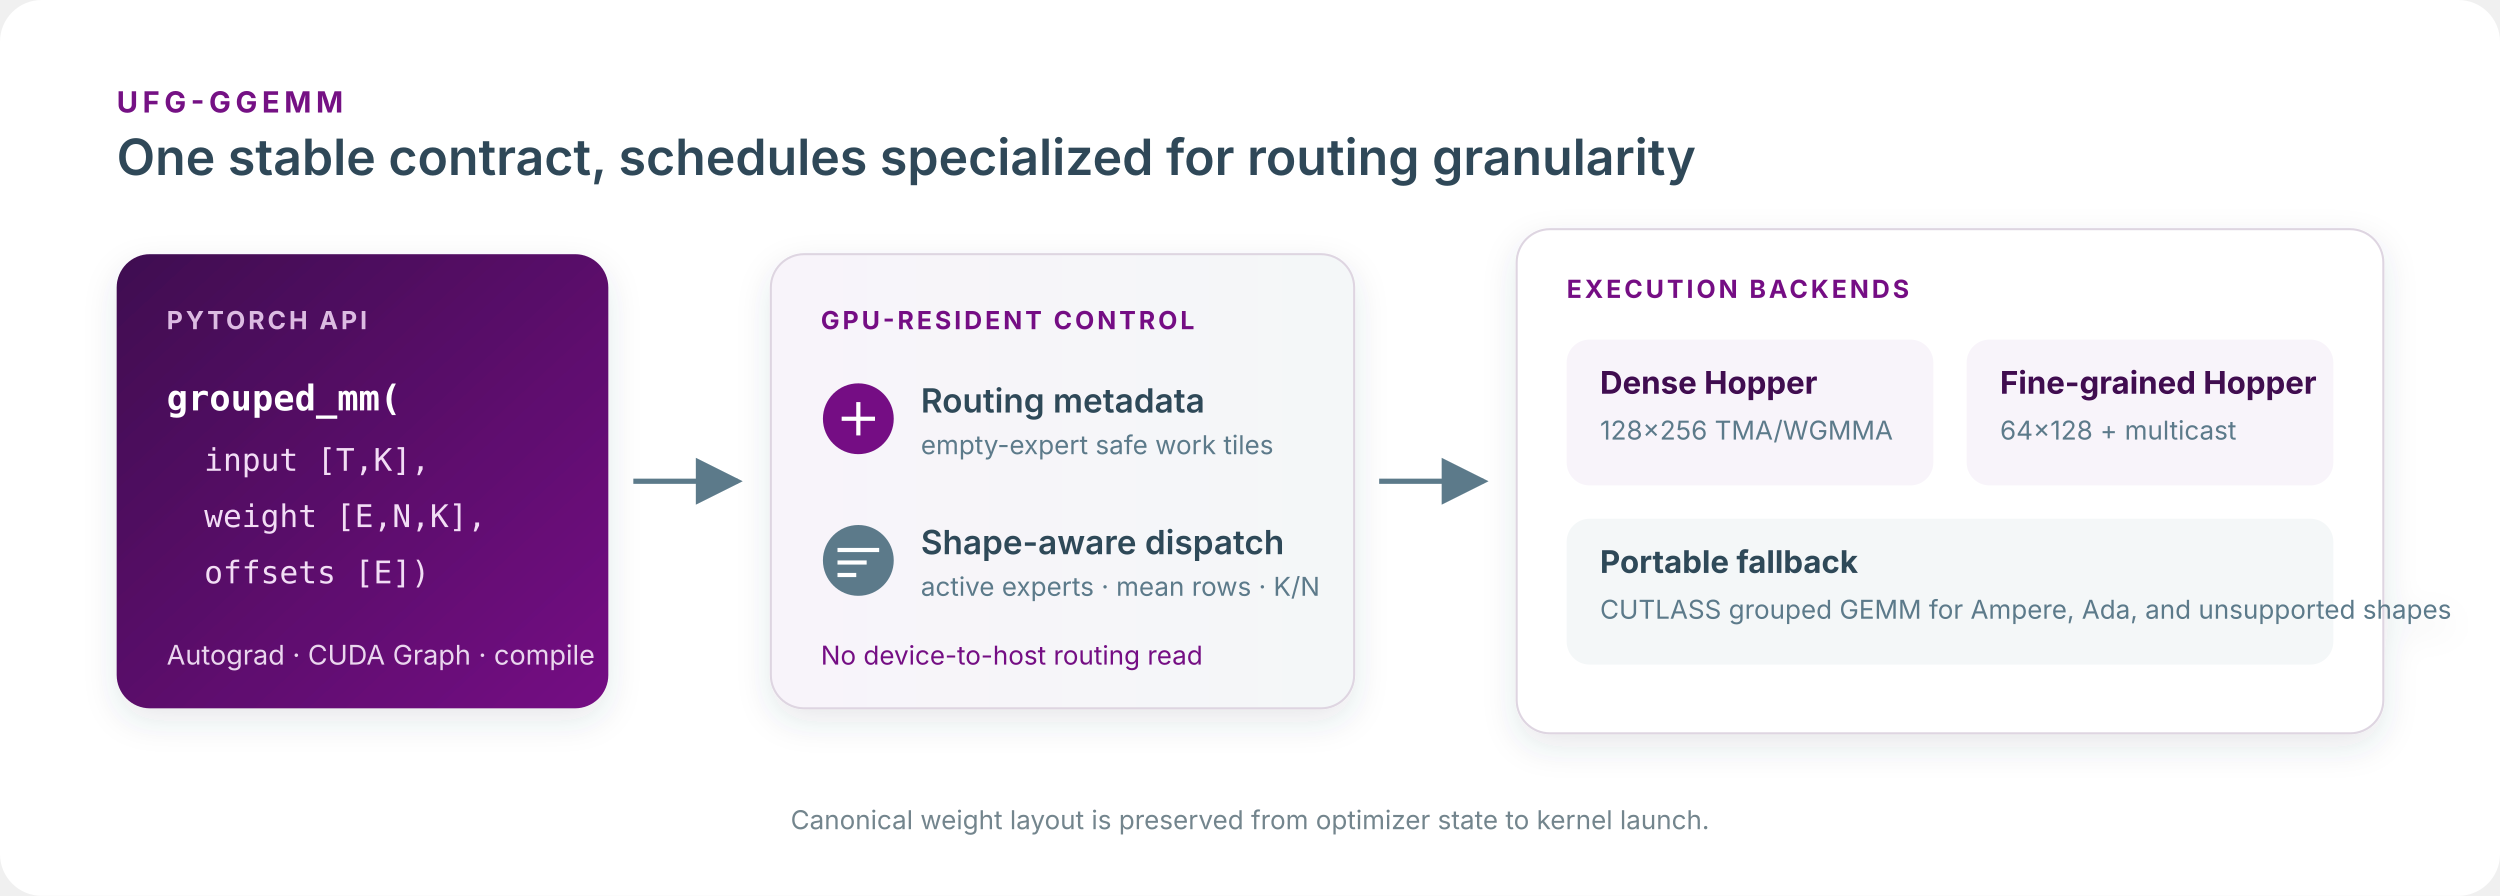
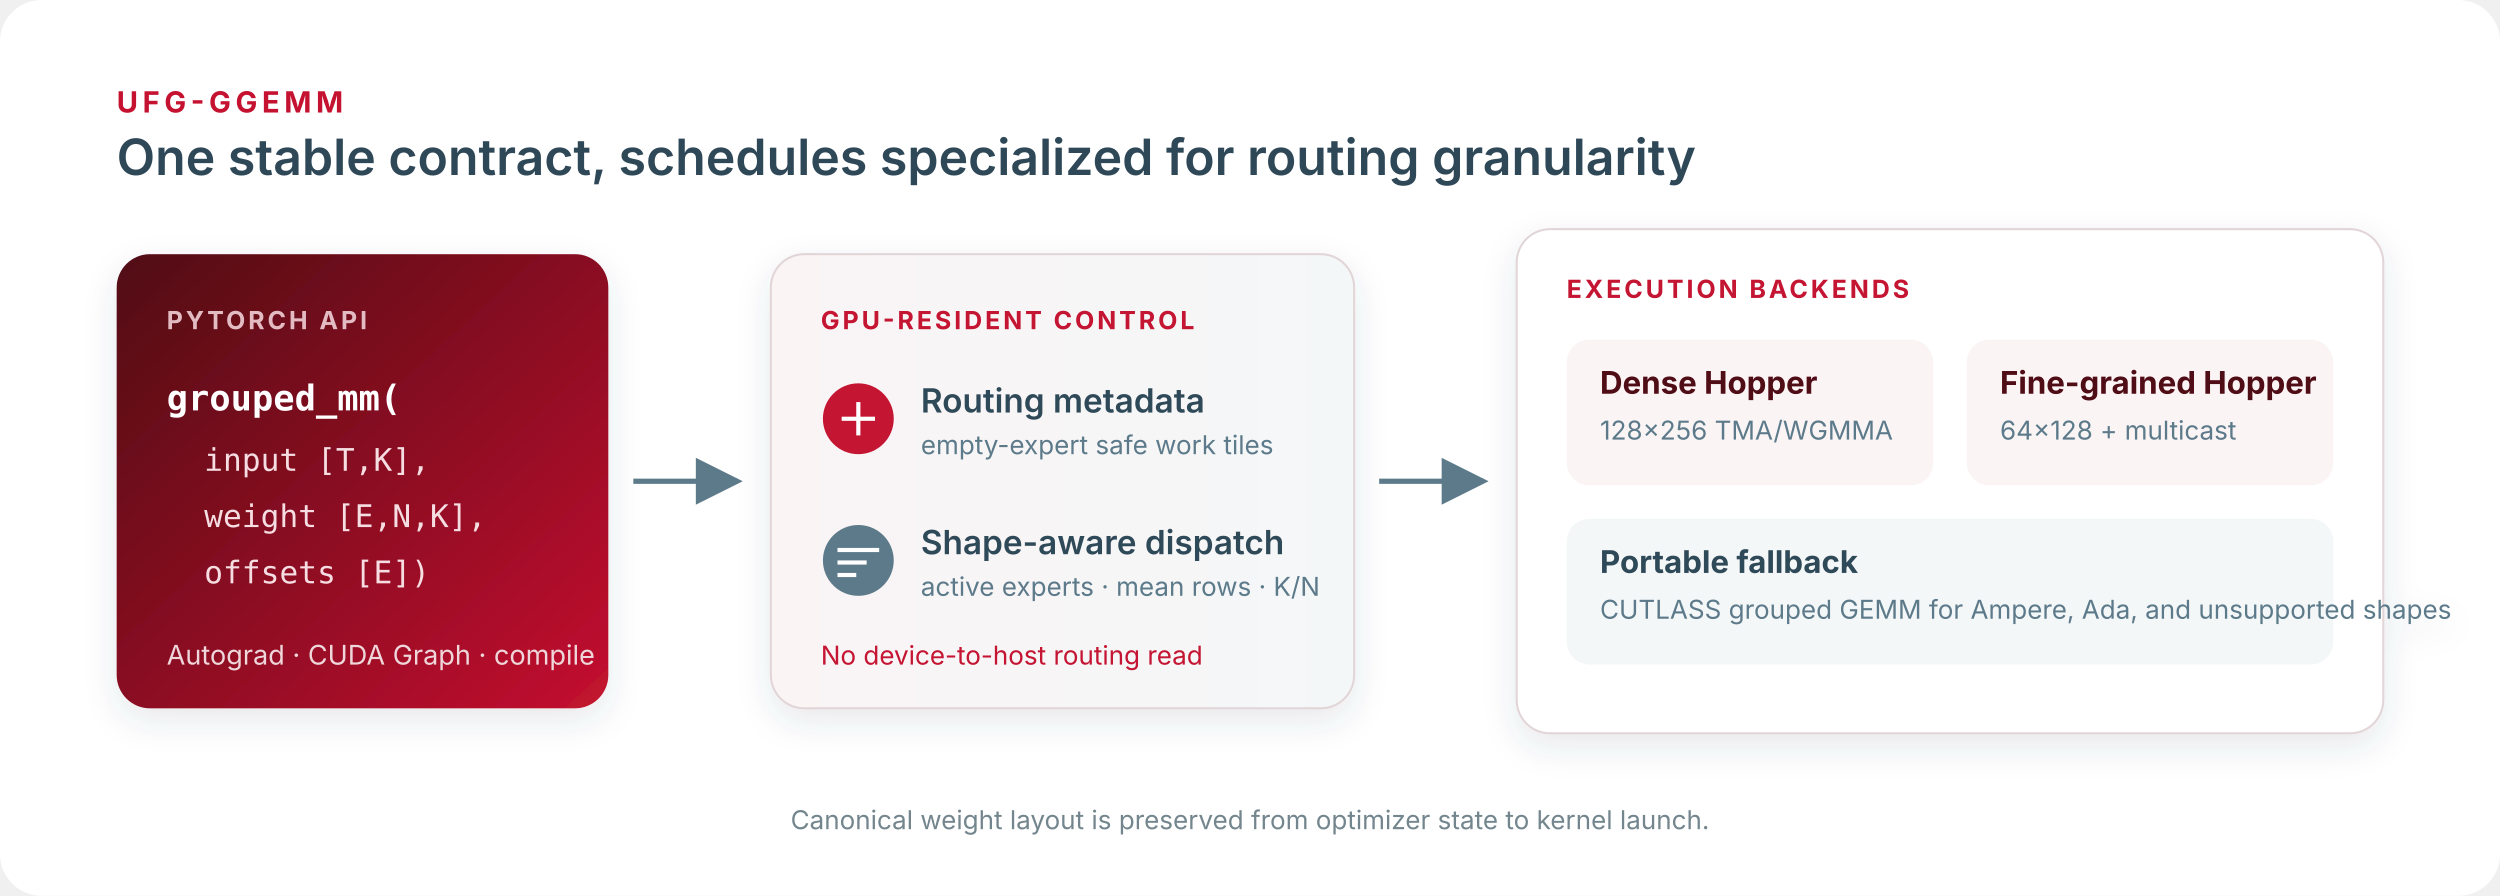
<svg xmlns="http://www.w3.org/2000/svg" width="1200" height="430" viewBox="0 0 1200 430" role="img" aria-labelledby="title desc">
  <defs>
    <linearGradient id="hero" x1="0" y1="0" x2="1" y2="1">
-       <stop offset="0" stop-color="#3f0750" />
-       <stop offset="1" stop-color="#751184" />
+       <stop offset="0" stop-color="#500713" />
+       <stop offset="1" stop-color="#c41230" />
    </linearGradient>
    <linearGradient id="panel" x1="0" y1="0" x2="1" y2="0">
-       <stop offset="0" stop-color="#f8f4fa" />
+       <stop offset="0" stop-color="#faf4f5" />
      <stop offset="1" stop-color="#f4f7f8" />
    </linearGradient>
    <filter id="shadow" x="-10%" y="-20%" width="120%" height="150%">
      <feDropShadow dx="0" dy="6" stdDeviation="8" flood-color="#2f4858" flood-opacity=".12" />
    </filter>
    <marker id="arrow" markerWidth="9" markerHeight="9" refX="8" refY="4.5" orient="auto">
      <path d="M0,0 L9,4.5 L0,9 Z" fill="#5c7a8a" />
    </marker>
  </defs>
  <rect width="1200" height="430" rx="20" fill="#ffffff" />
-   <text x="56" y="54" font-family="Inter,Arial,sans-serif" font-size="14" font-weight="700" letter-spacing="2.2" fill="#751184">UFG-GGEMM</text>
+   <text x="56" y="54" font-family="Inter,Arial,sans-serif" font-size="14" font-weight="700" letter-spacing="2.2" fill="#c41230">UFG-GGEMM</text>
  <text x="56" y="84" font-family="Inter,Arial,sans-serif" font-size="24" font-weight="600" fill="#2f4858">One stable contract, schedules specialized for routing granularity</text>
  <g filter="url(#shadow)">
    <rect x="56" y="122" width="236" height="218" rx="16" fill="url(#hero)" />
-     <text x="80" y="158" font-family="Inter,Arial,sans-serif" font-size="12" font-weight="700" letter-spacing="1.4" fill="#dcbce2">PYTORCH API</text>
+     <text x="80" y="158" font-family="Inter,Arial,sans-serif" font-size="12" font-weight="700" letter-spacing="1.4" fill="#e2bcc2">PYTORCH API</text>
    <text x="80" y="197" font-family="ui-monospace,SFMono-Regular,Consolas,monospace" font-size="17" font-weight="600" fill="#ffffff">grouped_mm(</text>
-     <text x="98" y="226" font-family="ui-monospace,SFMono-Regular,Consolas,monospace" font-size="15" fill="#f2ddf5">input [T,K],</text>
-     <text x="98" y="253" font-family="ui-monospace,SFMono-Regular,Consolas,monospace" font-size="15" fill="#f2ddf5">weight [E,N,K],</text>
-     <text x="98" y="280" font-family="ui-monospace,SFMono-Regular,Consolas,monospace" font-size="15" fill="#f2ddf5">offsets [E])</text>
-     <text x="80" y="319" font-family="Inter,Arial,sans-serif" font-size="13" fill="#ead6ee">Autograd · CUDA Graph · compile</text>
+     <text x="98" y="226" font-family="ui-monospace,SFMono-Regular,Consolas,monospace" font-size="15" fill="#f5dde1">input [T,K],</text>
+     <text x="98" y="253" font-family="ui-monospace,SFMono-Regular,Consolas,monospace" font-size="15" fill="#f5dde1">weight [E,N,K],</text>
+     <text x="98" y="280" font-family="ui-monospace,SFMono-Regular,Consolas,monospace" font-size="15" fill="#f5dde1">offsets [E])</text>
+     <text x="80" y="319" font-family="Inter,Arial,sans-serif" font-size="13" fill="#eed6da">Autograd · CUDA Graph · compile</text>
  </g>
  <path d="M304 231 H354" stroke="#5c7a8a" stroke-width="2.5" marker-end="url(#arrow)" />
  <g filter="url(#shadow)">
-     <rect x="370" y="122" width="280" height="218" rx="16" fill="url(#panel)" stroke="#ded5e1" />
-     <text x="394" y="158" font-family="Inter,Arial,sans-serif" font-size="12" font-weight="700" letter-spacing="1.4" fill="#751184">GPU-RESIDENT CONTROL</text>
-     <circle cx="412" cy="201" r="17" fill="#751184" />
+     <rect x="370" y="122" width="280" height="218" rx="16" fill="url(#panel)" stroke="#e1d5d7" />
+     <text x="394" y="158" font-family="Inter,Arial,sans-serif" font-size="12" font-weight="700" letter-spacing="1.4" fill="#c41230">GPU-RESIDENT CONTROL</text>
+     <circle cx="412" cy="201" r="17" fill="#c41230" />
    <path d="M404 201 h16 M412 193 v16" stroke="#ffffff" stroke-width="2" />
    <text x="442" y="198" font-family="Inter,Arial,sans-serif" font-size="16" font-weight="600" fill="#2f4858">Routing metadata</text>
    <text x="442" y="218" font-family="Inter,Arial,sans-serif" font-size="12.5" fill="#5c7a8a">empty-expert safe work tiles</text>
    <circle cx="412" cy="269" r="17" fill="#5c7a8a" />
    <path d="M402 264 h20 M402 270 h14 M402 276 h9" stroke="#ffffff" stroke-width="2" />
    <text x="442" y="266" font-family="Inter,Arial,sans-serif" font-size="16" font-weight="600" fill="#2f4858">Shape-aware dispatch</text>
    <text x="442" y="286" font-family="Inter,Arial,sans-serif" font-size="12.5" fill="#5c7a8a">active experts · mean rows · K/N</text>
-     <text x="394" y="319" font-family="Inter,Arial,sans-serif" font-size="12.5" fill="#751184">No device-to-host routing read</text>
+     <text x="394" y="319" font-family="Inter,Arial,sans-serif" font-size="12.5" fill="#c41230">No device-to-host routing read</text>
  </g>
  <path d="M662 231 H712" stroke="#5c7a8a" stroke-width="2.5" marker-end="url(#arrow)" />
  <g filter="url(#shadow)">
-     <rect x="728" y="110" width="416" height="242" rx="16" fill="#ffffff" stroke="#ded5e1" />
-     <text x="752" y="143" font-family="Inter,Arial,sans-serif" font-size="12" font-weight="700" letter-spacing="1.4" fill="#751184">EXECUTION BACKENDS</text>
-     <rect x="752" y="163" width="176" height="70" rx="11" fill="#f8f4fa" />
-     <text x="768" y="189" font-family="Inter,Arial,sans-serif" font-size="15" font-weight="650" fill="#3f0750">Dense Hopper</text>
+     <rect x="728" y="110" width="416" height="242" rx="16" fill="#ffffff" stroke="#e1d5d7" />
+     <text x="752" y="143" font-family="Inter,Arial,sans-serif" font-size="12" font-weight="700" letter-spacing="1.4" fill="#c41230">EXECUTION BACKENDS</text>
+     <rect x="752" y="163" width="176" height="70" rx="11" fill="#faf4f5" />
+     <text x="768" y="189" font-family="Inter,Arial,sans-serif" font-size="15" font-weight="650" fill="#500713">Dense Hopper</text>
    <text x="768" y="211" font-family="Inter,Arial,sans-serif" font-size="12.5" fill="#5c7a8a">128×256 TMA/WGMMA</text>
-     <rect x="944" y="163" width="176" height="70" rx="11" fill="#f8f4fa" />
-     <text x="960" y="189" font-family="Inter,Arial,sans-serif" font-size="15" font-weight="650" fill="#3f0750">Fine-grained Hopper</text>
+     <rect x="944" y="163" width="176" height="70" rx="11" fill="#faf4f5" />
+     <text x="960" y="189" font-family="Inter,Arial,sans-serif" font-size="15" font-weight="650" fill="#500713">Fine-grained Hopper</text>
    <text x="960" y="211" font-family="Inter,Arial,sans-serif" font-size="12.5" fill="#5c7a8a">64×128 + multicast</text>
    <rect x="752" y="249" width="368" height="70" rx="11" fill="#f4f7f8" />
    <text x="768" y="275" font-family="Inter,Arial,sans-serif" font-size="15" font-weight="650" fill="#2f4858">Portable fallback</text>
    <text x="768" y="297" font-family="Inter,Arial,sans-serif" font-size="12.5" fill="#5c7a8a">CUTLASS grouped GEMM for Ampere, Ada, and unsupported shapes</text>
  </g>
  <text x="600" y="398" text-anchor="middle" font-family="Inter,Arial,sans-serif" font-size="12.5" fill="#73858d">Canonical weight layout is preserved from optimizer state to kernel launch.</text>
</svg>
